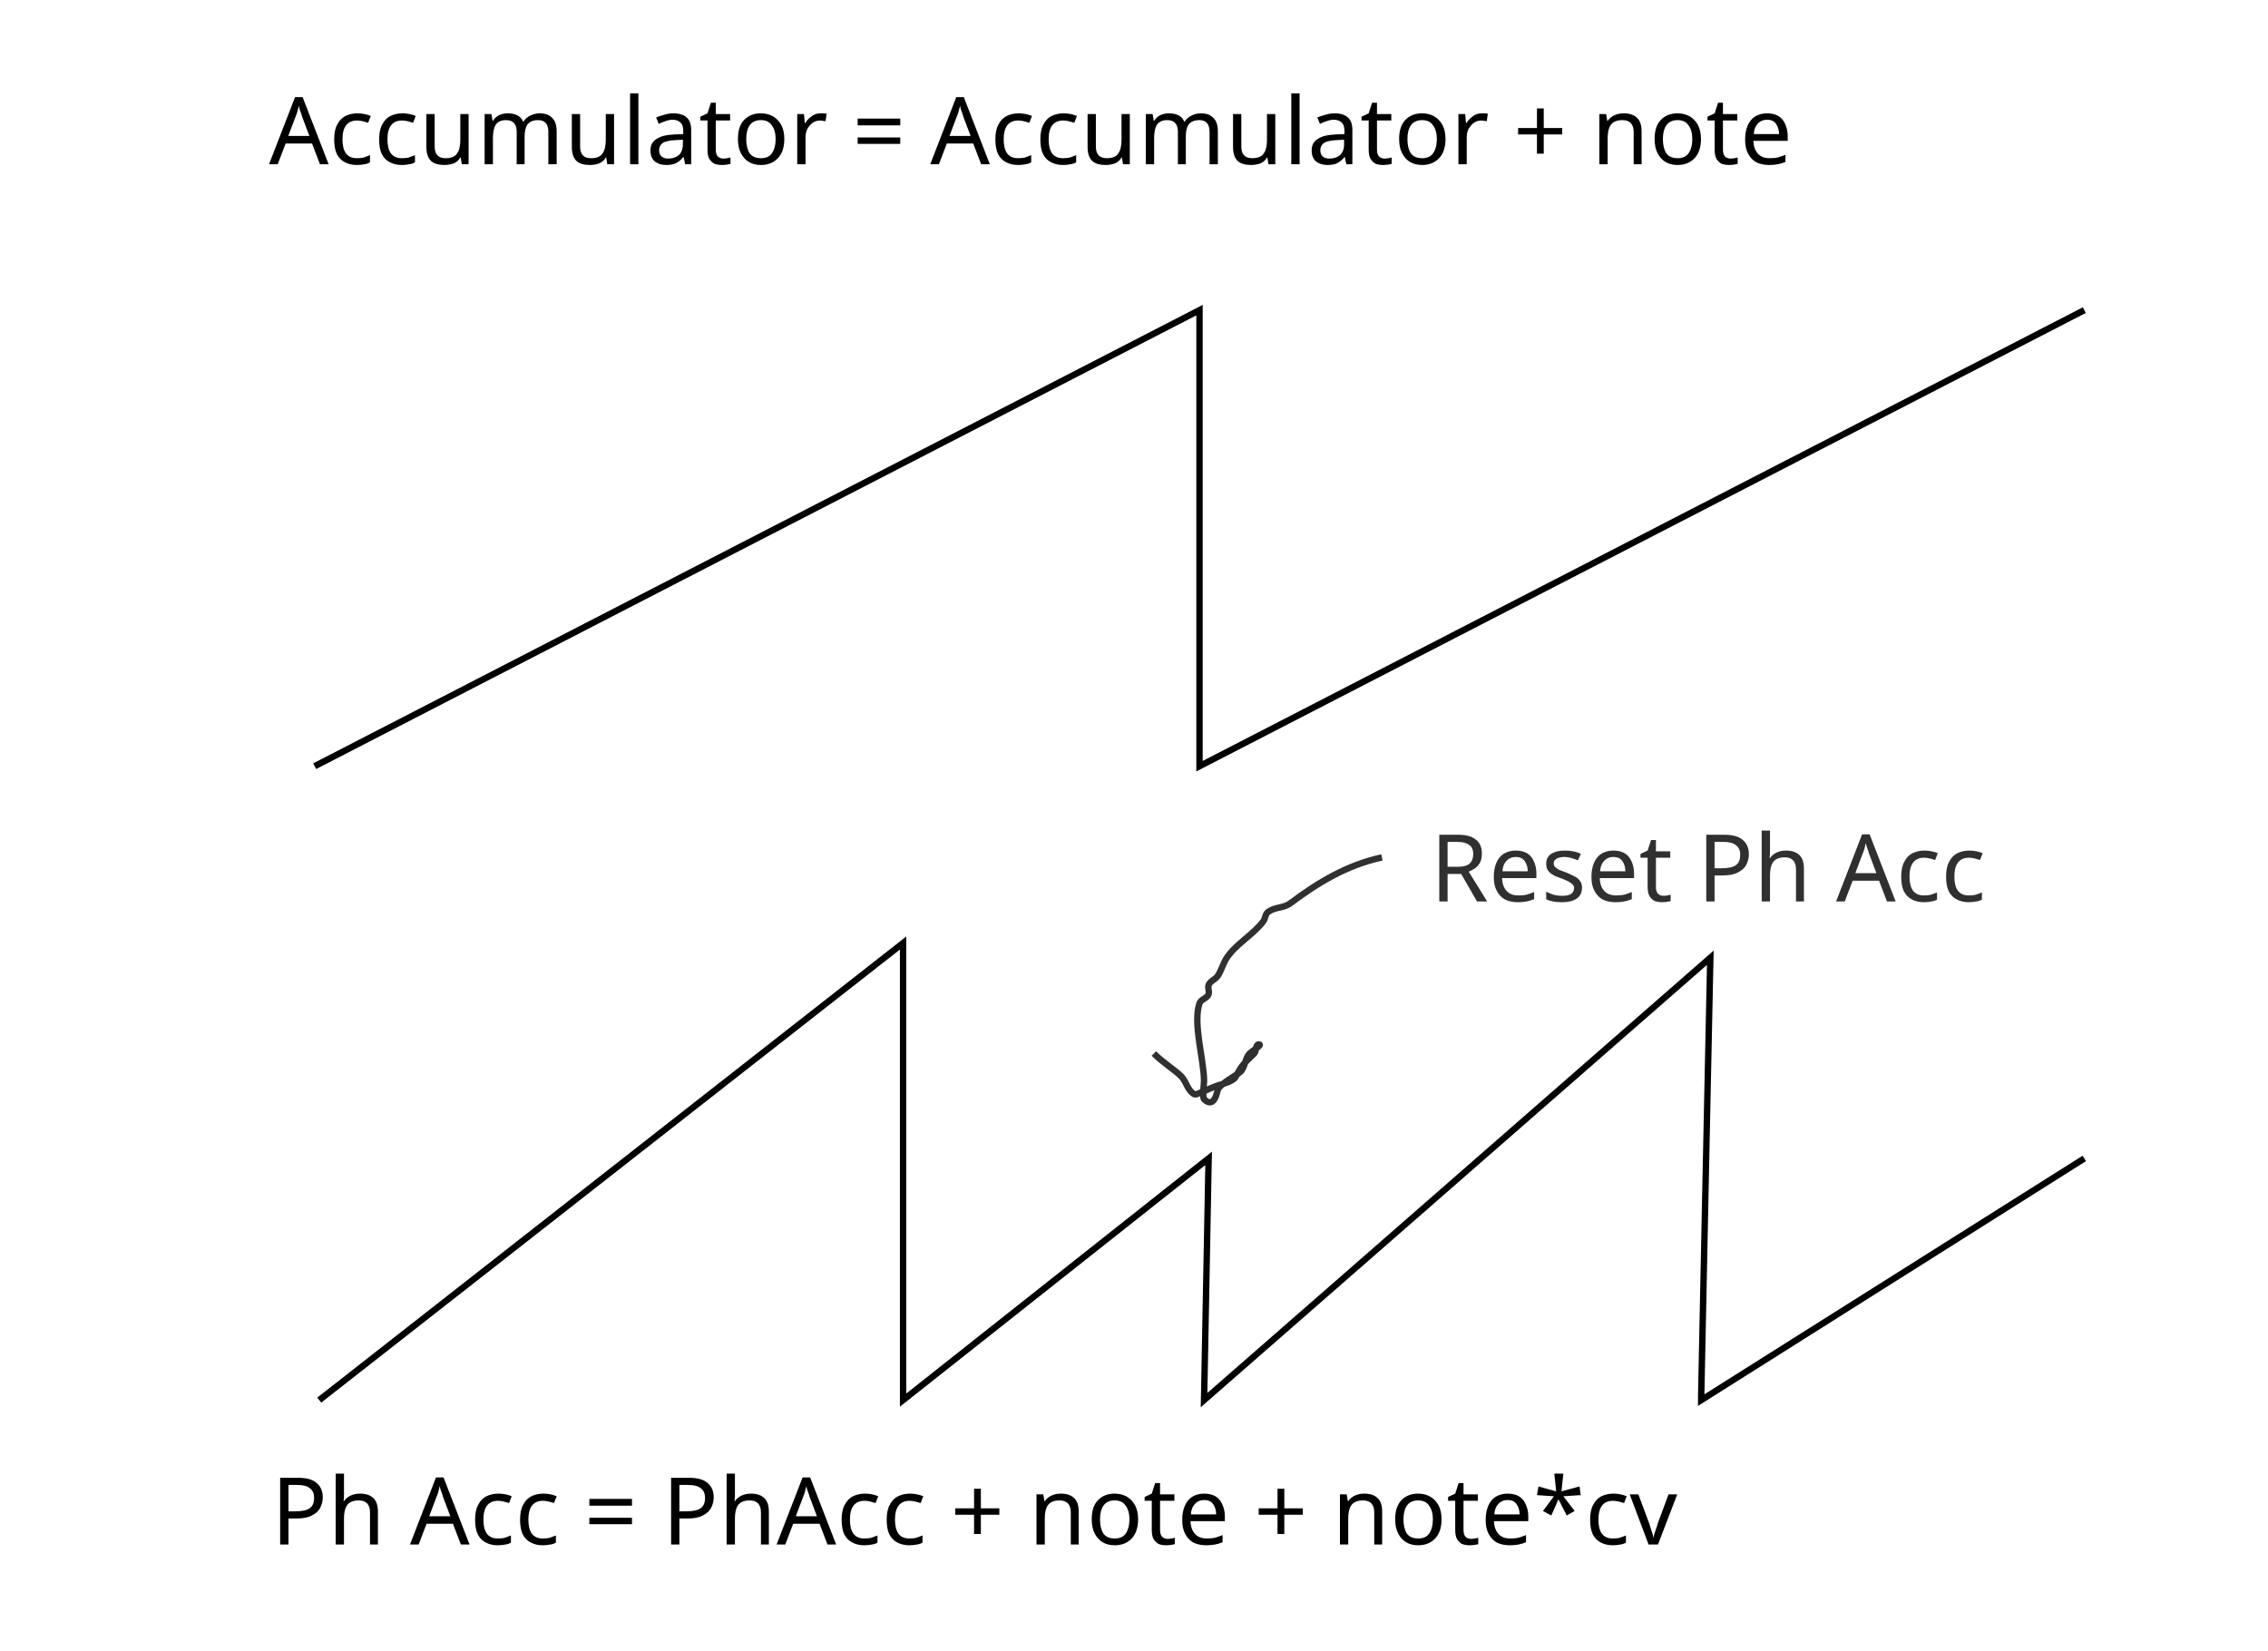
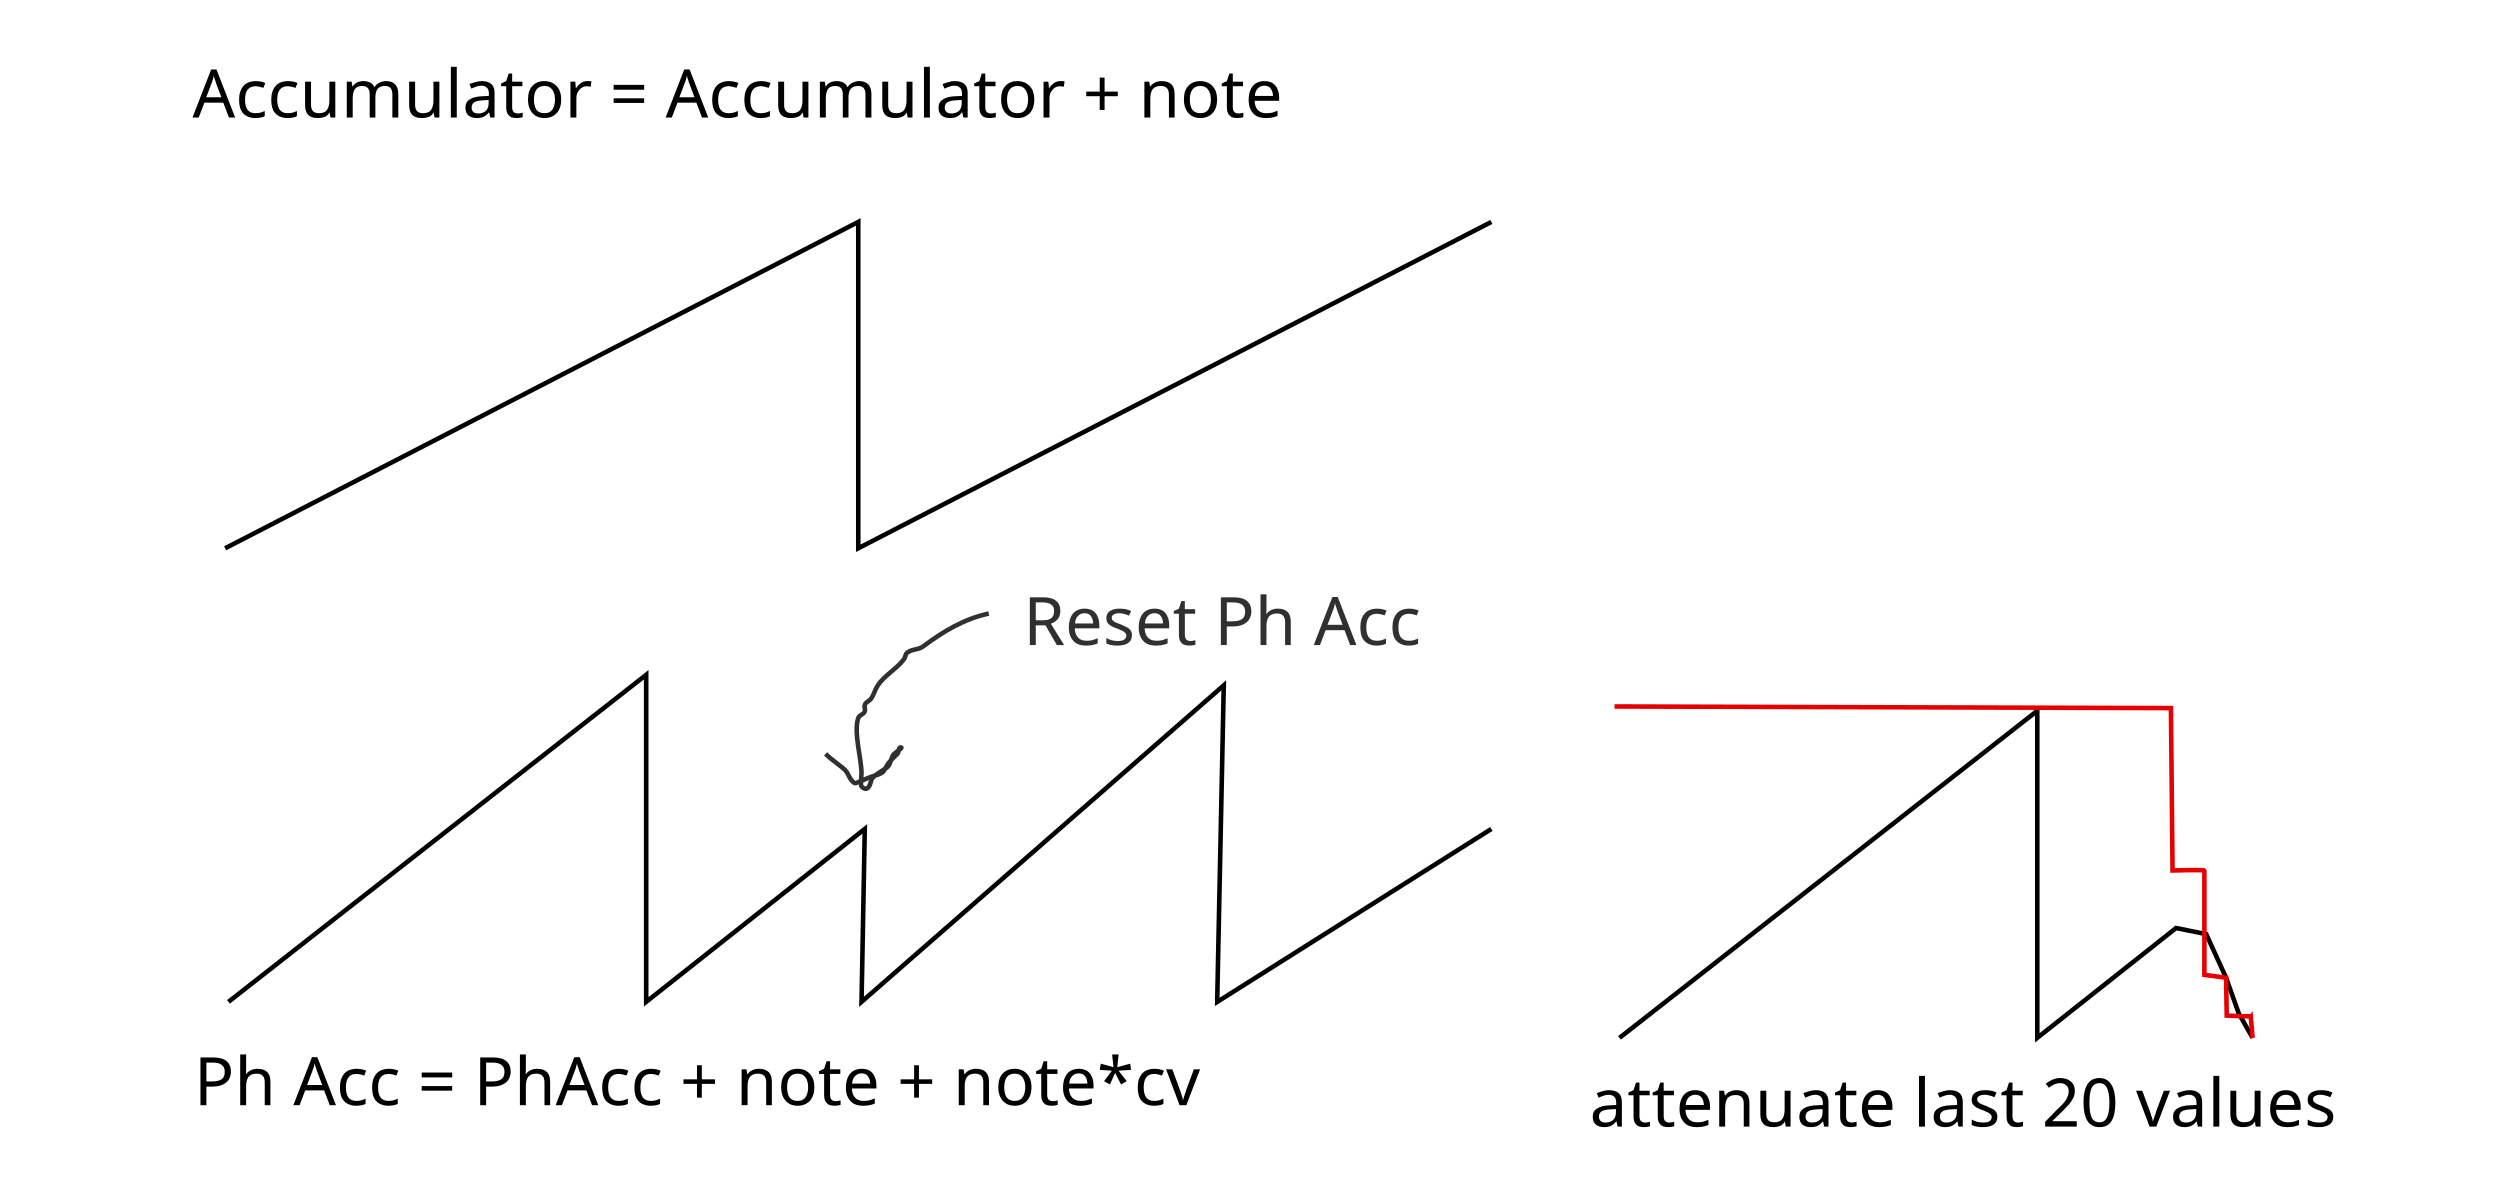
- <svg xmlns="http://www.w3.org/2000/svg" width="3.7in" height="2.693in" viewBox="0 0 93.98 68.4" version="1.1" id="svg4294">
+ <svg xmlns="http://www.w3.org/2000/svg" width="5.7in" height="2.693in" viewBox="0 0 144.78 68.4" version="1.1" id="svg4294">
  <defs id="defs4288" />
  <g id="layer2" style="display:inline;opacity:0.81">
    <text xml:space="preserve" style="font-style:normal;font-weight:normal;font-size:3.881px;line-height:1.25;font-family:sans-serif;letter-spacing:0px;word-spacing:0px;fill:#000000;fill-opacity:1;stroke:none;stroke-width:0.265" x="59.265" y="37.354" id="text4978-3">
      <tspan id="tspan4976-0" x="59.265" y="37.354" style="font-size:3.881px;stroke-width:0.265">Reset Ph Acc</tspan>
    </text>
    <path style="fill:none;stroke:#000000;stroke-width:0.265px;stroke-linecap:butt;stroke-linejoin:miter;stroke-opacity:1" d="m 57.263,35.53 c -1.44,0.312 -2.641,1.036 -3.78,1.89 -0.318,0.238 -0.627,0.14 -0.945,0.378 -0.113,0.085 -0.104,0.265 -0.189,0.378 -0.42,0.56 -1.124,0.93 -1.512,1.512 -0.156,0.234 -0.222,0.522 -0.378,0.756 -0.099,0.148 -0.322,0.209 -0.378,0.378 -0.04,0.12 0.04,0.258 0,0.378 -0.056,0.169 -0.322,0.209 -0.378,0.378 -0.28,0.841 0.189,2.35 0.189,3.213 0,0.115 -0.074,0.682 0,0.756 0.424,0.424 0.542,-0.303 0.567,-0.378 0.086,-0.259 0.829,-0.64 0.945,-0.756 0.199,-0.199 0.179,-0.557 0.378,-0.756 0.126,-0.126 0.556,-0.378 0.378,-0.378 -0.141,0 -0.089,0.278 -0.189,0.378 -0.364,0.364 -0.504,0.442 -0.756,0.945 -0.114,0.228 -0.556,0.311 -0.756,0.378 -0.205,0.068 -0.906,0.398 -0.945,0.378 -0.313,-0.157 -0.353,-0.542 -0.567,-0.756 -0.273,-0.273 -0.751,-0.562 -1.134,-0.945" id="path5054" />
  </g>
  <g id="layer1" style="display:inline">
    <path style="fill:none;stroke:#000000;stroke-width:0.265px;stroke-linecap:butt;stroke-linejoin:miter;stroke-opacity:1" d="M 13.04,31.75 C 49.704,12.851 49.704,12.851 49.704,12.851 c 0,18.899 0,18.899 0,18.899 C 86.368,12.851 86.368,12.851 86.368,12.851" id="path4928" />
    <path style="fill:none;stroke:#000000;stroke-width:0.265px;stroke-linecap:butt;stroke-linejoin:miter;stroke-opacity:1" d="m 13.229,58.019 24.193,-18.941 v 18.941 L 50.082,48.003 49.893,58.019 70.871,39.688 c 0,0 -0.378,17.954 -0.378,18.143 0,0.189 0,0.189 0,0.189 l 15.875,-10.016" id="path4974" />
    <text xml:space="preserve" style="font-style:normal;font-weight:normal;font-size:3.881px;line-height:1.25;font-family:sans-serif;letter-spacing:0px;word-spacing:0px;fill:#000000;fill-opacity:1;stroke:none;stroke-width:0.265" x="11.15" y="6.804" id="text4978">
      <tspan id="tspan4976" x="11.15" y="6.804" style="font-size:3.881px;stroke-width:0.265">Accumulator = Accumulator + note</tspan>
    </text>
    <text xml:space="preserve" style="font-style:normal;font-weight:normal;font-size:3.881px;line-height:1.25;font-family:sans-serif;letter-spacing:0px;word-spacing:0px;fill:#000000;fill-opacity:1;stroke:none;stroke-width:0.265" x="11.234" y="64.002" id="text4978-0">
      <tspan id="tspan4976-4" x="11.234" y="64.002" style="font-size:3.881px;stroke-width:0.265">Ph Acc = PhAcc + note + note*cv</tspan>
    </text>
+     <text xml:space="preserve" style="font-style:normal;font-weight:normal;font-size:3.881px;line-height:1.25;font-family:sans-serif;letter-spacing:0px;word-spacing:0px;display:inline;fill:#000000;fill-opacity:1;stroke:none;stroke-width:0.265" x="92.067" y="65.244" id="text4978-0-3">
+       <tspan id="tspan4976-4-7" x="92.067" y="65.244" style="font-size:3.881px;stroke-width:0.265">attenuate last 20 values</tspan>
+     </text>
+     <path style="display:inline;fill:none;stroke:#000000;stroke-width:0.265px;stroke-linecap:butt;stroke-linejoin:miter;stroke-opacity:1" d="m 93.789,60.103 24.194,-18.941 v 18.941 l 8.036,-6.359 1.747,0.352 1.15,2.524 0.734,2.066 0.803,1.417" id="path4974-7" />
+     <path style="fill:none;stroke:#e60000;stroke-width:0.265px;stroke-linecap:butt;stroke-linejoin:miter;stroke-opacity:1" d="m 93.5,40.912 32.222,0.094 c 0.095,9.402 0.095,9.402 0.095,9.402 1.843,-0.047 1.843,3e-6 1.843,3e-6 0,6.048 0,6.048 0,6.048 1.256,0.164 1.256,0.164 1.256,0.164 l 0.039,2.194 v 0 c 1.356,0.066 1.389,0.033 1.389,0.033 0.109,1.256 0.109,1.256 0.109,1.256" id="path1105" />
  </g>
</svg>
